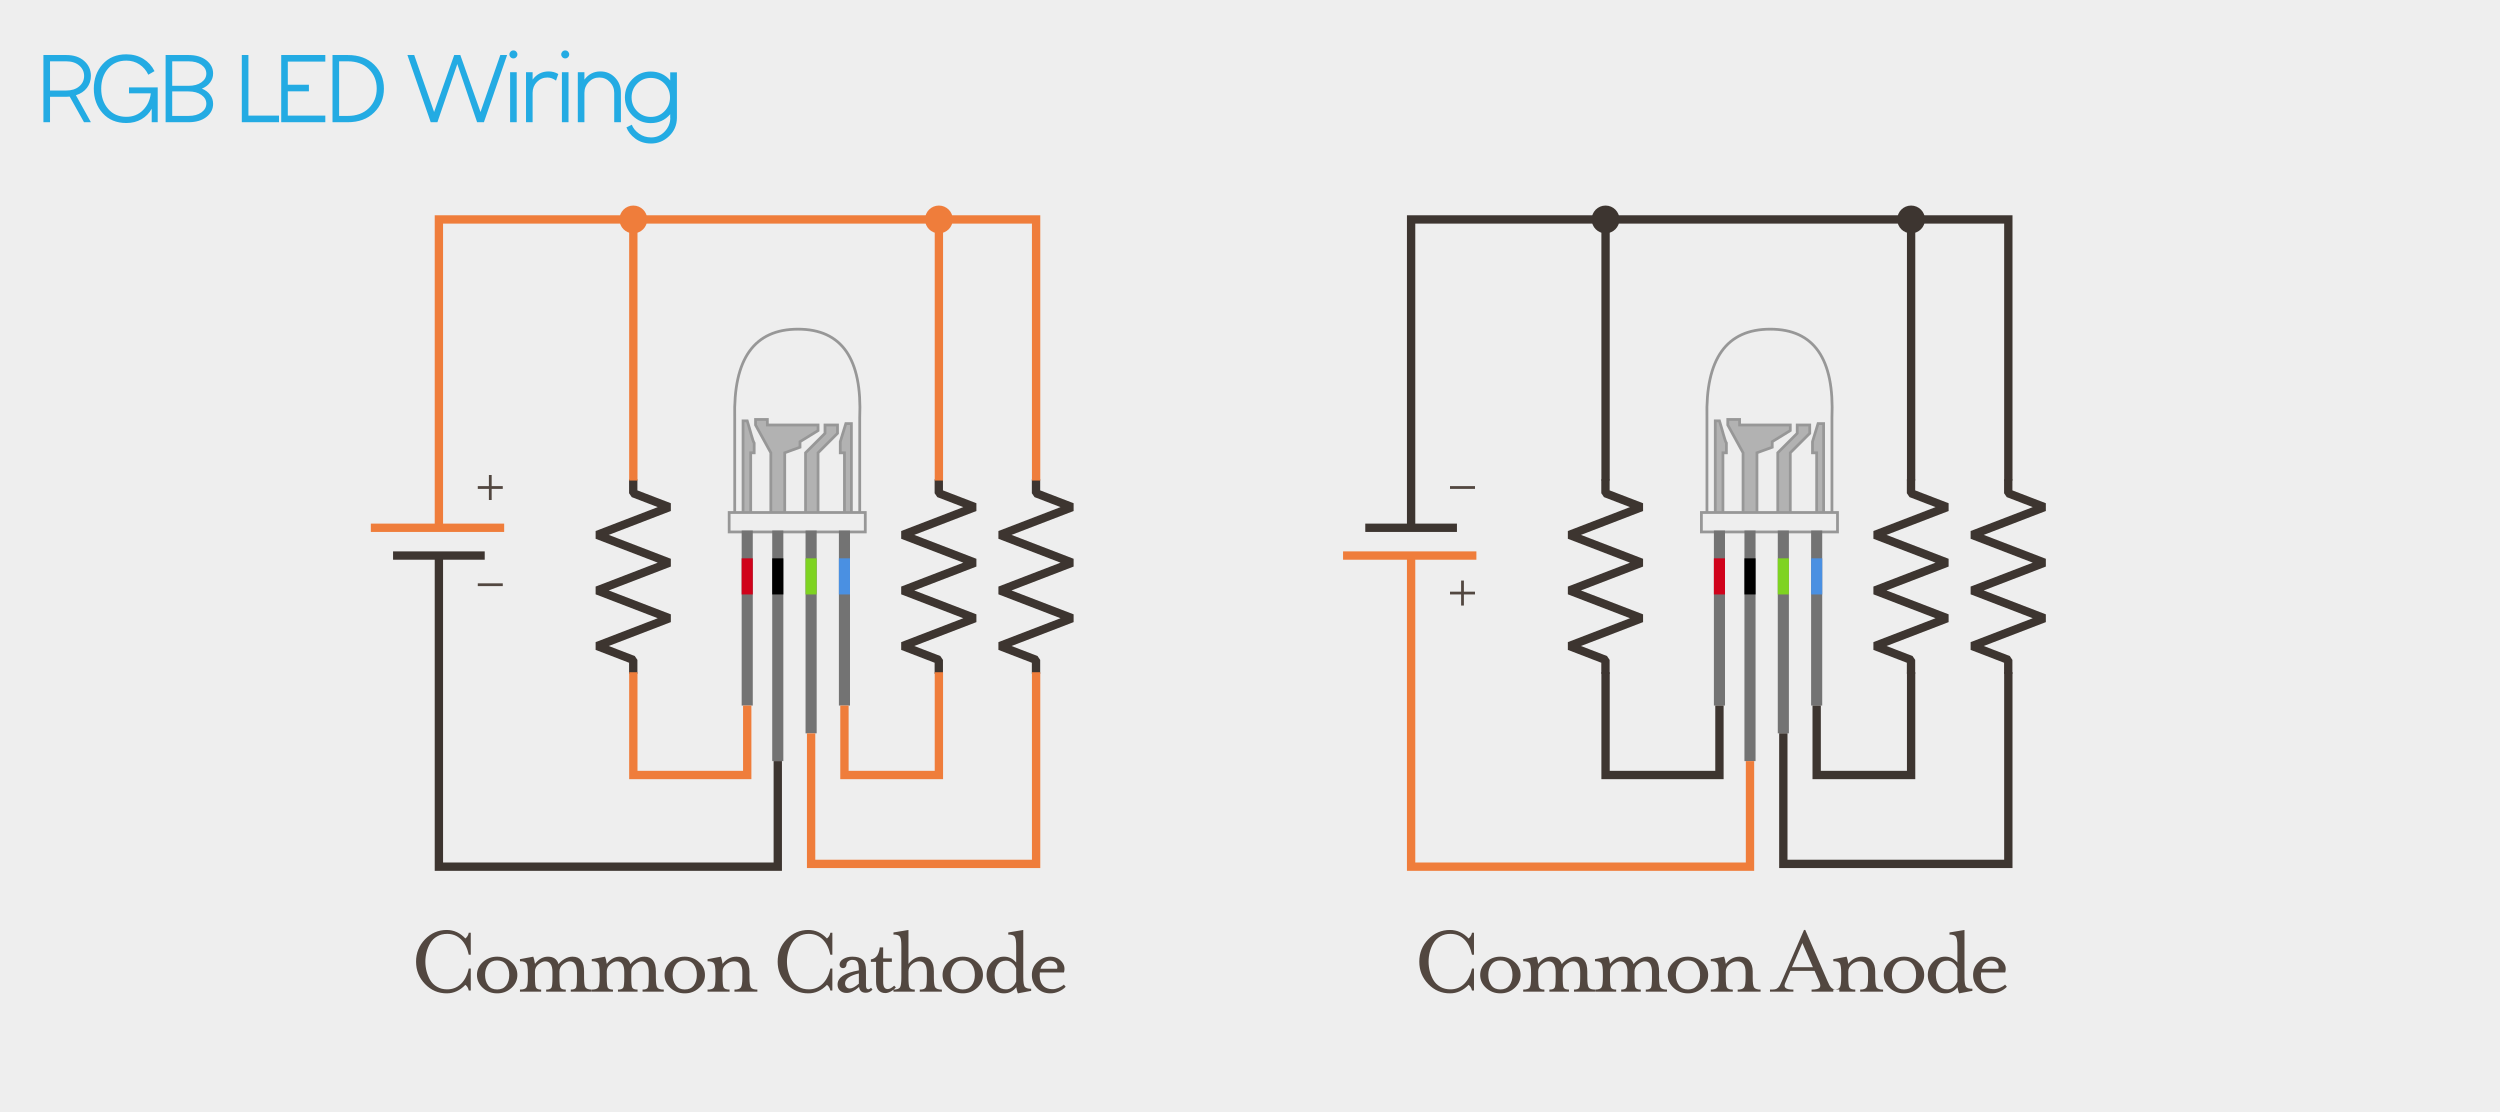
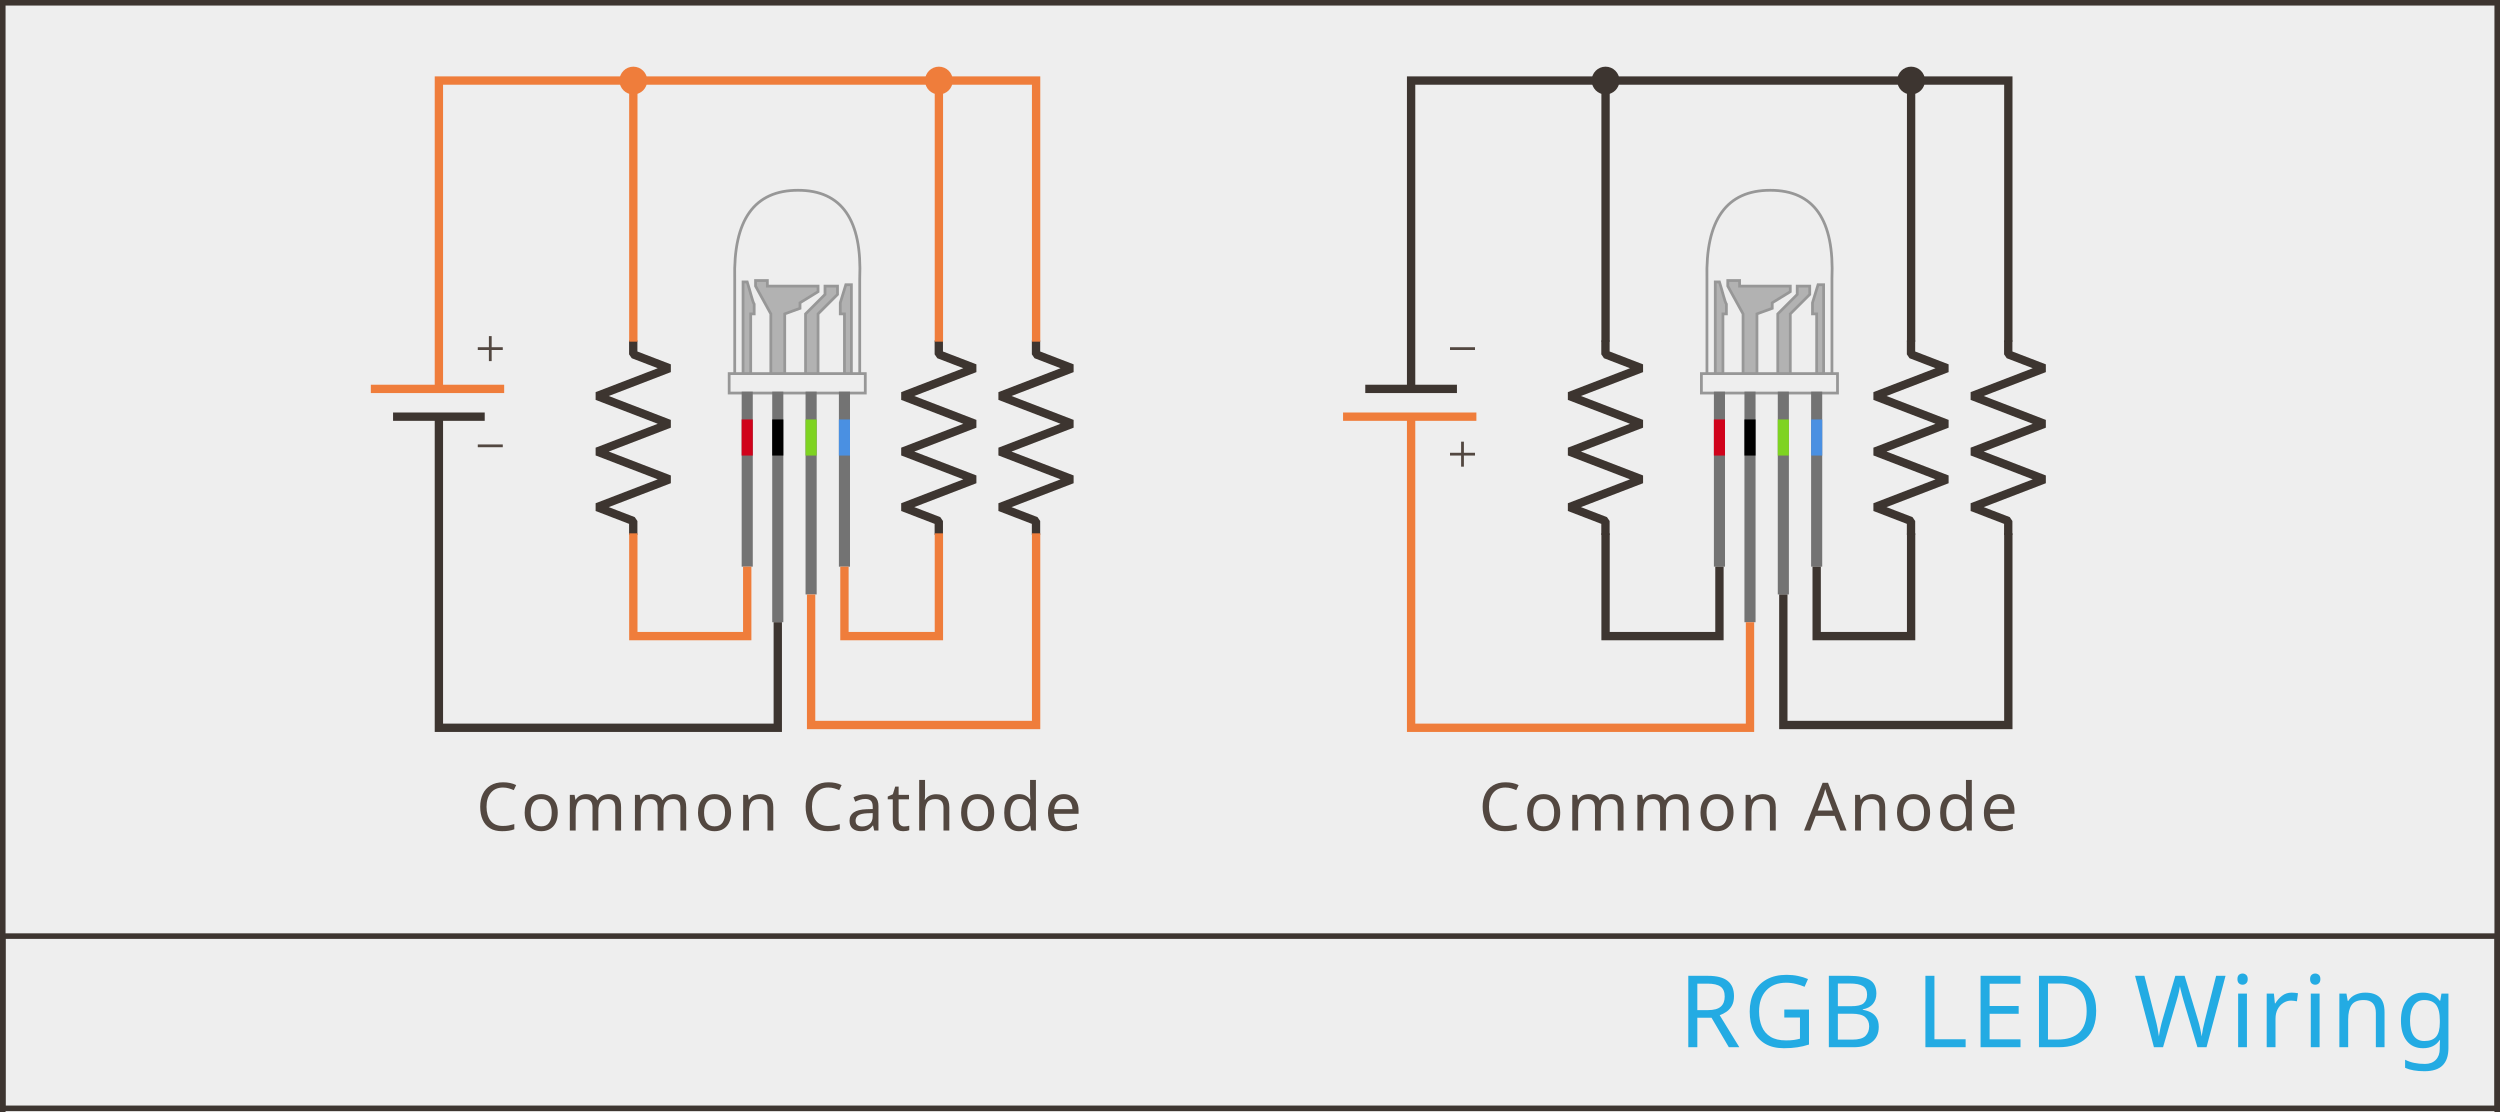
<svg xmlns="http://www.w3.org/2000/svg" width="900px" height="400px" viewBox="0 0 900 400" version="1.1">
  <g id="RGB_LED_Wiring" stroke="none" stroke-width="1" fill="none" fill-rule="evenodd">
-     <rect id="Rectangle" fill="#EEEEEE" x="0" y="0" width="900" height="430" />
-     <g id="Common_Anode" transform="translate(485, 74)">
+     <rect id="Rectangle" stroke="#3D3530" stroke-width="2" fill="#EEEEEE" x="1" y="1" width="898" height="428" />
+     <g id="Common_Anode" transform="translate(485, 24)">
      <g id="RGB-LED" transform="translate(127, 44)">
        <path d="M2.5,67 L2.5,32.424 C1.961,11.141 9.556,0.5 25.287,0.5 C41.018,0.5 48.422,11.141 47.5,32.424 L47.5,67 L2.5,67 Z" id="Path" stroke="#979797" fill="#EEEEEE" />
        <g id="Internals" transform="translate(5, 33)" fill="#B2B2B2" stroke="#979797">
          <path d="M0.5,34 L0.5,0.5 C1.167,0.5 1.667,0.5 2,0.5 C3.109,3.984 3.911,7.617 4.5,8.5 C4.5,9.5 4.5,10.667 4.5,12 L3.25,12 L3.25,34 L0.5,34 Z" id="Path-2" />
          <polygon id="Path-3" points="10.5 34 10.5 12 5 2 5 -1.0658141e-14 9.25 -1.0658141e-14 9.25 2 27.5 2 27.5 4 21 8 21 10 15.5 12 15.5 34" />
          <polygon id="Path-4" points="23 34 23 12 30 5 30 2 34.5 2 34.5 5 27.5 12 27.5 34" />
          <polygon id="Path-5" points="39.5 34 39.5 1.5 37.5 1.5 35.5 8 35.5 12 37 12 37 34" />
        </g>
        <rect id="Rectangle" stroke="#979797" fill="#EEEEEE" x="0.5" y="66.5" width="49" height="7" />
        <g id="R-Leg" transform="translate(5, 73)">
          <rect id="Rectangle" fill="#737373" x="0" y="0" width="4" height="63" />
          <rect id="Rectangle-Copy-4" fill="#D0021B" x="0" y="10" width="4" height="13" />
        </g>
        <g id="CMN-Leg" transform="translate(16, 73)">
          <rect id="Rectangle-Copy" fill="#737373" x="0" y="0" width="4" height="83" />
          <rect id="Rectangle-Copy-5" fill="#000000" x="0" y="10" width="4" height="13" />
        </g>
        <g id="G-Leg" transform="translate(28, 73)">
          <rect id="Rectangle-Copy-2" fill="#737373" x="0" y="0" width="4" height="73" />
          <rect id="Rectangle-Copy-6" fill="#7ED321" x="0" y="10" width="4" height="13" />
        </g>
        <g id="B-Leg" transform="translate(40, 73)">
          <rect id="Rectangle-Copy-3" fill="#737373" x="0" y="0" width="4" height="63" />
          <rect id="Rectangle-Copy-7" fill="#4A90E2" x="0" y="10" width="4" height="13" />
        </g>
      </g>
-       <path d="M45.634,282.604 L44.914,282.604 C44.722,281.668 44.314,280.984 43.69,280.552 C41.722,282.592 39.49,283.612 36.994,283.612 C33.946,283.612 31.342,282.496 29.182,280.264 C27.022,278.032 25.942,275.344 25.942,272.2 C25.942,269.056 27.022,266.368 29.182,264.136 C31.342,261.904 33.946,260.788 36.994,260.788 C39.538,260.788 41.77,261.808 43.69,263.848 C44.338,263.344 44.746,262.66 44.914,261.796 L45.634,261.796 L45.634,269.716 L44.914,269.716 C44.41,267.34 43.48,265.492 42.124,264.172 C40.768,262.852 39.106,262.192 37.138,262.192 C35.77,262.192 34.558,262.498 33.502,263.11 C32.446,263.722 31.624,264.532 31.036,265.54 C30.448,266.548 30.01,267.616 29.722,268.744 C29.434,269.872 29.29,271.024 29.29,272.2 C29.29,273.376 29.434,274.528 29.722,275.656 C30.01,276.784 30.448,277.846 31.036,278.842 C31.624,279.838 32.446,280.642 33.502,281.254 C34.558,281.866 35.77,282.172 37.138,282.172 C39.106,282.172 40.768,281.506 42.124,280.174 C43.48,278.842 44.41,277.012 44.914,274.684 L45.634,274.684 L45.634,282.604 Z M60.25,272.344 C61.69,273.616 62.41,275.164 62.41,276.988 C62.41,278.812 61.696,280.372 60.268,281.668 C58.84,282.964 57.13,283.612 55.138,283.612 C53.146,283.612 51.436,282.964 50.008,281.668 C48.58,280.372 47.866,278.812 47.866,276.988 C47.866,275.164 48.58,273.61 50.008,272.326 C51.436,271.042 53.146,270.4 55.138,270.4 C57.13,270.4 58.834,271.048 60.25,272.344 Z M58.378,280.768 C59.122,279.784 59.494,278.524 59.494,276.988 C59.494,275.452 59.122,274.198 58.378,273.226 C57.634,272.254 56.554,271.768 55.138,271.768 C53.722,271.768 52.642,272.26 51.898,273.244 C51.154,274.228 50.782,275.476 50.782,276.988 C50.782,278.5 51.154,279.748 51.898,280.732 C52.642,281.716 53.722,282.208 55.138,282.208 C56.554,282.208 57.634,281.728 58.378,280.768 Z M77.566,275.692 L77.566,278.032 C77.566,279.928 77.692,281.104 77.944,281.56 C78.196,282.016 78.826,282.244 79.834,282.244 L79.834,283 L72.778,283 L72.778,282.244 C73.786,282.244 74.416,282.016 74.668,281.56 C74.92,281.104 75.046,279.928 75.046,278.032 L75.046,275.944 C75.046,273.376 74.182,272.092 72.454,272.092 C71.71,272.092 70.906,272.44 70.042,273.136 C69.178,273.832 68.746,274.684 68.746,275.692 L68.746,278.032 C68.746,279.904 68.872,281.074 69.124,281.542 C69.376,282.01 69.994,282.244 70.978,282.244 L70.978,283 L63.346,283 L63.346,282.244 C64.546,282.244 65.32,281.992 65.668,281.488 C66.016,280.984 66.19,279.832 66.19,278.032 L66.19,276.232 C66.19,274.456 66.016,273.316 65.668,272.812 C65.32,272.308 64.546,272.056 63.346,272.056 L63.346,271.3 L68.134,270.4 C68.35,270.856 68.554,271.72 68.746,272.992 C70.114,271.264 71.674,270.4 73.426,270.4 C75.418,270.4 76.69,271.3 77.242,273.1 C77.722,272.428 78.436,271.81 79.384,271.246 C80.332,270.682 81.298,270.4 82.282,270.4 C85.042,270.4 86.422,272.188 86.422,275.764 L86.422,278.032 C86.422,279.832 86.596,280.984 86.944,281.488 C87.292,281.992 88.066,282.244 89.266,282.244 L89.266,283 L81.634,283 L81.634,282.244 C82.642,282.244 83.266,282.016 83.506,281.56 C83.746,281.104 83.866,279.928 83.866,278.032 L83.866,275.944 C83.866,273.376 83.014,272.092 81.31,272.092 C80.566,272.092 79.756,272.44 78.88,273.136 C78.004,273.832 77.566,274.684 77.566,275.692 Z M103.414,275.692 L103.414,278.032 C103.414,279.928 103.54,281.104 103.792,281.56 C104.044,282.016 104.674,282.244 105.682,282.244 L105.682,283 L98.626,283 L98.626,282.244 C99.634,282.244 100.264,282.016 100.516,281.56 C100.768,281.104 100.894,279.928 100.894,278.032 L100.894,275.944 C100.894,273.376 100.03,272.092 98.302,272.092 C97.558,272.092 96.754,272.44 95.89,273.136 C95.026,273.832 94.594,274.684 94.594,275.692 L94.594,278.032 C94.594,279.904 94.72,281.074 94.972,281.542 C95.224,282.01 95.842,282.244 96.826,282.244 L96.826,283 L89.194,283 L89.194,282.244 C90.394,282.244 91.168,281.992 91.516,281.488 C91.864,280.984 92.038,279.832 92.038,278.032 L92.038,276.232 C92.038,274.456 91.864,273.316 91.516,272.812 C91.168,272.308 90.394,272.056 89.194,272.056 L89.194,271.3 L93.982,270.4 C94.198,270.856 94.402,271.72 94.594,272.992 C95.962,271.264 97.522,270.4 99.274,270.4 C101.266,270.4 102.538,271.3 103.09,273.1 C103.57,272.428 104.284,271.81 105.232,271.246 C106.18,270.682 107.146,270.4 108.13,270.4 C110.89,270.4 112.27,272.188 112.27,275.764 L112.27,278.032 C112.27,279.832 112.444,280.984 112.792,281.488 C113.14,281.992 113.914,282.244 115.114,282.244 L115.114,283 L107.482,283 L107.482,282.244 C108.49,282.244 109.114,282.016 109.354,281.56 C109.594,281.104 109.714,279.928 109.714,278.032 L109.714,275.944 C109.714,273.376 108.862,272.092 107.158,272.092 C106.414,272.092 105.604,272.44 104.728,273.136 C103.852,273.832 103.414,274.684 103.414,275.692 Z M127.786,272.344 C129.226,273.616 129.946,275.164 129.946,276.988 C129.946,278.812 129.232,280.372 127.804,281.668 C126.376,282.964 124.666,283.612 122.674,283.612 C120.682,283.612 118.972,282.964 117.544,281.668 C116.116,280.372 115.402,278.812 115.402,276.988 C115.402,275.164 116.116,273.61 117.544,272.326 C118.972,271.042 120.682,270.4 122.674,270.4 C124.666,270.4 126.37,271.048 127.786,272.344 Z M125.914,280.768 C126.658,279.784 127.03,278.524 127.03,276.988 C127.03,275.452 126.658,274.198 125.914,273.226 C125.17,272.254 124.09,271.768 122.674,271.768 C121.258,271.768 120.178,272.26 119.434,273.244 C118.69,274.228 118.318,275.476 118.318,276.988 C118.318,278.5 118.69,279.748 119.434,280.732 C120.178,281.716 121.258,282.208 122.674,282.208 C124.09,282.208 125.17,281.728 125.914,280.768 Z M136.282,272.992 C137.65,271.264 139.318,270.4 141.286,270.4 C142.846,270.4 144.016,270.892 144.796,271.876 C145.576,272.86 145.966,274.156 145.966,275.764 L145.966,278.032 C145.966,279.832 146.14,280.984 146.488,281.488 C146.836,281.992 147.61,282.244 148.81,282.244 L148.81,283 L140.566,283 L140.566,282.244 C141.742,282.244 142.51,281.986 142.87,281.47 C143.23,280.954 143.41,279.808 143.41,278.032 L143.41,275.944 C143.41,273.376 142.414,272.092 140.422,272.092 C139.39,272.092 138.442,272.452 137.578,273.172 C136.714,273.892 136.282,274.732 136.282,275.692 L136.282,278.032 C136.282,279.88 136.426,281.044 136.714,281.524 C137.002,282.004 137.698,282.244 138.802,282.244 L138.802,283 L130.882,283 L130.882,282.244 C132.082,282.244 132.856,281.992 133.204,281.488 C133.552,280.984 133.726,279.832 133.726,278.032 L133.726,276.232 C133.726,274.456 133.552,273.316 133.204,272.812 C132.856,272.308 132.082,272.056 130.882,272.056 L130.882,271.3 L135.67,270.4 C135.886,270.856 136.09,271.72 136.282,272.992 Z M159.538,275.512 L157.81,279.508 C157.354,280.492 157.336,281.194 157.756,281.614 C158.176,282.034 159.13,282.244 160.618,282.244 L160.618,283 L152.194,283 L152.194,282.244 C152.962,282.244 153.556,282.214 153.976,282.154 C154.396,282.094 154.768,281.902 155.092,281.578 C155.416,281.254 155.644,280.96 155.776,280.696 C155.908,280.432 156.154,279.904 156.514,279.112 L164.434,260.788 L164.902,260.788 L172.858,279.112 C173.218,279.904 173.464,280.432 173.596,280.696 C173.728,280.96 173.956,281.254 174.28,281.578 C174.604,281.902 174.97,282.094 175.378,282.154 C175.786,282.214 176.374,282.244 177.142,282.244 L177.142,283 L167.17,283 L167.17,282.244 C168.658,282.244 169.606,282.034 170.014,281.614 C170.422,281.194 170.41,280.492 169.978,279.508 L168.25,275.512 L159.538,275.512 Z M167.638,274.18 L163.858,265.504 L160.114,274.18 L167.638,274.18 Z M180.382,272.992 C181.75,271.264 183.418,270.4 185.386,270.4 C186.946,270.4 188.116,270.892 188.896,271.876 C189.676,272.86 190.066,274.156 190.066,275.764 L190.066,278.032 C190.066,279.832 190.24,280.984 190.588,281.488 C190.936,281.992 191.71,282.244 192.91,282.244 L192.91,283 L184.666,283 L184.666,282.244 C185.842,282.244 186.61,281.986 186.97,281.47 C187.33,280.954 187.51,279.808 187.51,278.032 L187.51,275.944 C187.51,273.376 186.514,272.092 184.522,272.092 C183.49,272.092 182.542,272.452 181.678,273.172 C180.814,273.892 180.382,274.732 180.382,275.692 L180.382,278.032 C180.382,279.88 180.526,281.044 180.814,281.524 C181.102,282.004 181.798,282.244 182.902,282.244 L182.902,283 L174.982,283 L174.982,282.244 C176.182,282.244 176.956,281.992 177.304,281.488 C177.652,280.984 177.826,279.832 177.826,278.032 L177.826,276.232 C177.826,274.456 177.652,273.316 177.304,272.812 C176.956,272.308 176.182,272.056 174.982,272.056 L174.982,271.3 L179.77,270.4 C179.986,270.856 180.19,271.72 180.382,272.992 Z M205.546,272.344 C206.986,273.616 207.706,275.164 207.706,276.988 C207.706,278.812 206.992,280.372 205.564,281.668 C204.136,282.964 202.426,283.612 200.434,283.612 C198.442,283.612 196.732,282.964 195.304,281.668 C193.876,280.372 193.162,278.812 193.162,276.988 C193.162,275.164 193.876,273.61 195.304,272.326 C196.732,271.042 198.442,270.4 200.434,270.4 C202.426,270.4 204.13,271.048 205.546,272.344 Z M203.674,280.768 C204.418,279.784 204.79,278.524 204.79,276.988 C204.79,275.452 204.418,274.198 203.674,273.226 C202.93,272.254 201.85,271.768 200.434,271.768 C199.018,271.768 197.938,272.26 197.194,273.244 C196.45,274.228 196.078,275.476 196.078,276.988 C196.078,278.5 196.45,279.748 197.194,280.732 C197.938,281.716 199.018,282.208 200.434,282.208 C201.85,282.208 202.93,281.728 203.674,280.768 Z M219.658,279.328 L219.658,274.684 C219.322,273.82 218.83,273.13 218.182,272.614 C217.534,272.098 216.814,271.84 216.022,271.84 C214.678,271.84 213.658,272.32 212.962,273.28 C212.266,274.24 211.918,275.476 211.918,276.988 C211.918,278.524 212.266,279.772 212.962,280.732 C213.658,281.692 214.678,282.172 216.022,282.172 C216.814,282.172 217.534,281.914 218.182,281.398 C218.83,280.882 219.322,280.192 219.658,279.328 Z M219.658,272.524 L219.658,266.656 C219.658,264.856 219.484,263.704 219.136,263.2 C218.788,262.696 218.014,262.444 216.814,262.444 L216.814,261.688 L222.214,260.788 L222.214,277.744 C222.214,279.544 222.388,280.696 222.736,281.2 C223.084,281.704 223.858,281.956 225.058,281.956 L225.058,282.712 L220.27,283.612 C220.102,283.252 219.91,282.52 219.694,281.416 C218.518,282.88 217.042,283.612 215.266,283.612 C213.562,283.612 212.092,282.964 210.856,281.668 C209.62,280.372 209.002,278.812 209.002,276.988 C209.002,275.164 209.62,273.61 210.856,272.326 C212.092,271.042 213.562,270.4 215.266,270.4 C217.042,270.4 218.506,271.108 219.658,272.524 Z M228.406,274.756 L234.382,274.756 C234.622,274.084 234.52,273.43 234.076,272.794 C233.632,272.158 232.87,271.84 231.79,271.84 C231.022,271.84 230.332,272.104 229.72,272.632 C229.108,273.16 228.67,273.868 228.406,274.756 Z M228.19,276.088 C227.974,277.864 228.256,279.31 229.036,280.426 C229.816,281.542 231.094,282.1 232.87,282.1 C233.47,282.1 234.154,281.944 234.922,281.632 C235.69,281.32 236.326,280.924 236.83,280.444 L237.478,281.236 C236.83,281.932 236.002,282.502 234.994,282.946 C233.986,283.39 232.978,283.612 231.97,283.612 C230.026,283.612 228.43,282.97 227.182,281.686 C225.934,280.402 225.31,278.836 225.31,276.988 C225.31,275.14 225.988,273.58 227.344,272.308 C228.7,271.036 230.242,270.4 231.97,270.4 C233.602,270.4 234.934,270.97 235.966,272.11 C236.998,273.25 237.298,274.576 236.866,276.088 L228.19,276.088 Z" id="Common-Anode-Copy" fill="#524740" />
+       <text id="Common-Anode" font-family="MrsEavesOT-Roman, Mrs Eaves OT" font-size="24" font-weight="normal" letter-spacing="1" fill="#524740">
+         <tspan x="47.284" y="275">Common Anode</tspan>
+       </text>
      <g id="Circuit">
        <polyline id="Path-6" stroke="#EF7D3B" stroke-width="3" points="23 127 23 238 145 238 145 200" />
        <polyline id="Resistor-Copy-3" stroke="#3D3530" stroke-width="3" stroke-linejoin="bevel" transform="translate(202.9654, 133.5628) rotate(-270) translate(-202.9654, -133.5628) " points="167.965 133.563 172.965 133.563 177.965 120.563 187.965 146.563 197.965 120.563 207.965 146.563 217.965 120.563 227.965 146.563 232.965 133.563 237.965 133.563" />
        <polyline id="Resistor-Copy-4" stroke="#3D3530" stroke-width="3" stroke-linejoin="bevel" transform="translate(92.96544, 133.5628) rotate(-270) translate(-92.96544, -133.5628) " points="57.965 133.563 62.965 133.563 67.965 120.563 77.965 146.563 87.965 120.563 97.965 146.563 107.965 120.563 117.965 146.563 122.965 133.563 127.965 133.563" />
        <polyline id="Resistor-Copy-5" stroke="#3D3530" stroke-width="3" stroke-linejoin="bevel" transform="translate(237.9654, 133.5628) rotate(-270) translate(-237.9654, -133.5628) " points="202.965 133.563 207.965 133.563 212.965 120.563 222.965 146.563 232.965 120.563 242.965 146.563 252.965 120.563 262.965 146.563 267.965 133.563 272.965 133.563" />
        <polyline id="Path-7" stroke="#3D3530" stroke-width="3" points="23 115.231 23 5 238 5 238 99" />
        <path d="M93,99 L93,6" id="Path-8" stroke="#3D3530" stroke-width="3" />
        <path d="M203,99 L203,6" id="Path-9" stroke="#3D3530" stroke-width="3" />
        <polyline id="Path-10" stroke="#3D3530" stroke-width="3" points="203 168 203 205 169 205 169 180" />
        <polyline id="Path-11" stroke="#3D3530" stroke-width="3" points="238 168 238 237 157 237 157 190" />
        <polyline id="Path-12" stroke="#3D3530" stroke-width="3" points="93 168 93 205 134 205 134 180" />
        <circle id="Oval-2-Copy-4" fill="#3D3530" cx="93" cy="5" r="5" />
        <circle id="Oval-2-Copy-5" fill="#3D3530" cx="203" cy="5" r="5" />
        <g id="Voltage-Source" transform="translate(0, 101)">
          <path d="M8,15 L38,15" id="Line-Copy-3" stroke="#3D3530" stroke-width="3" stroke-linecap="square" />
          <path d="M0,25 L45,25" id="Line-Copy" stroke="#EF7D3B" stroke-width="3" stroke-linecap="square" />
          <rect id="Combined-Shape" fill="#524740" x="37" y="0" width="9" height="1" />
          <path d="M41,38 L41,34 L42,34 L42,38 L46,38 L46,39 L42,39 L42,43 L41,43 L41,39 L37,39 L37,38 L41,38 Z" id="Combined-Shape" fill="#524740" />
        </g>
      </g>
    </g>
-     <g id="Common_Cathode" transform="translate(135, 74)">
+     <g id="Common_Cathode" transform="translate(135, 24)">
      <g id="RGB-LED" transform="translate(127, 44)">
        <path d="M2.5,67 L2.5,32.424 C1.961,11.141 9.556,0.5 25.287,0.5 C41.018,0.5 48.422,11.141 47.5,32.424 L47.5,67 L2.5,67 Z" id="Path" stroke="#979797" fill="#EEEEEE" />
        <g id="Internals" transform="translate(5, 33)" fill="#B2B2B2" stroke="#979797">
          <path d="M0.5,34 L0.5,0.5 C1.167,0.5 1.667,0.5 2,0.5 C3.109,3.984 3.911,7.617 4.5,8.5 C4.5,9.5 4.5,10.667 4.5,12 L3.25,12 L3.25,34 L0.5,34 Z" id="Path-2" />
          <polygon id="Path-3" points="10.5 34 10.5 12 5 2 5 -1.0658141e-14 9.25 -1.0658141e-14 9.25 2 27.5 2 27.5 4 21 8 21 10 15.5 12 15.5 34" />
          <polygon id="Path-4" points="23 34 23 12 30 5 30 2 34.5 2 34.5 5 27.5 12 27.5 34" />
          <polygon id="Path-5" points="39.5 34 39.5 1.5 37.5 1.5 35.5 8 35.5 12 37 12 37 34" />
        </g>
        <rect id="Rectangle" stroke="#979797" fill="#EEEEEE" x="0.5" y="66.5" width="49" height="7" />
        <g id="R-Leg" transform="translate(5, 73)">
          <rect id="Rectangle" fill="#737373" x="0" y="0" width="4" height="63" />
          <rect id="Rectangle-Copy-4" fill="#D0021B" x="0" y="10" width="4" height="13" />
        </g>
        <g id="CMN-Leg" transform="translate(16, 73)">
          <rect id="Rectangle-Copy" fill="#737373" x="0" y="0" width="4" height="83" />
          <rect id="Rectangle-Copy-5" fill="#000000" x="0" y="10" width="4" height="13" />
        </g>
        <g id="G-Leg" transform="translate(28, 73)">
          <rect id="Rectangle-Copy-2" fill="#737373" x="0" y="0" width="4" height="73" />
          <rect id="Rectangle-Copy-6" fill="#7ED321" x="0" y="10" width="4" height="13" />
        </g>
        <g id="B-Leg" transform="translate(40, 73)">
          <rect id="Rectangle-Copy-3" fill="#737373" x="0" y="0" width="4" height="63" />
          <rect id="Rectangle-Copy-7" fill="#4A90E2" x="0" y="10" width="4" height="13" />
        </g>
      </g>
-       <path d="M34.474,282.604 L33.754,282.604 C33.562,281.668 33.154,280.984 32.53,280.552 C30.562,282.592 28.33,283.612 25.834,283.612 C22.786,283.612 20.182,282.496 18.022,280.264 C15.862,278.032 14.782,275.344 14.782,272.2 C14.782,269.056 15.862,266.368 18.022,264.136 C20.182,261.904 22.786,260.788 25.834,260.788 C28.378,260.788 30.61,261.808 32.53,263.848 C33.178,263.344 33.586,262.66 33.754,261.796 L34.474,261.796 L34.474,269.716 L33.754,269.716 C33.25,267.34 32.32,265.492 30.964,264.172 C29.608,262.852 27.946,262.192 25.978,262.192 C24.61,262.192 23.398,262.498 22.342,263.11 C21.286,263.722 20.464,264.532 19.876,265.54 C19.288,266.548 18.85,267.616 18.562,268.744 C18.274,269.872 18.13,271.024 18.13,272.2 C18.13,273.376 18.274,274.528 18.562,275.656 C18.85,276.784 19.288,277.846 19.876,278.842 C20.464,279.838 21.286,280.642 22.342,281.254 C23.398,281.866 24.61,282.172 25.978,282.172 C27.946,282.172 29.608,281.506 30.964,280.174 C32.32,278.842 33.25,277.012 33.754,274.684 L34.474,274.684 L34.474,282.604 Z M49.09,272.344 C50.53,273.616 51.25,275.164 51.25,276.988 C51.25,278.812 50.536,280.372 49.108,281.668 C47.68,282.964 45.97,283.612 43.978,283.612 C41.986,283.612 40.276,282.964 38.848,281.668 C37.42,280.372 36.706,278.812 36.706,276.988 C36.706,275.164 37.42,273.61 38.848,272.326 C40.276,271.042 41.986,270.4 43.978,270.4 C45.97,270.4 47.674,271.048 49.09,272.344 Z M47.218,280.768 C47.962,279.784 48.334,278.524 48.334,276.988 C48.334,275.452 47.962,274.198 47.218,273.226 C46.474,272.254 45.394,271.768 43.978,271.768 C42.562,271.768 41.482,272.26 40.738,273.244 C39.994,274.228 39.622,275.476 39.622,276.988 C39.622,278.5 39.994,279.748 40.738,280.732 C41.482,281.716 42.562,282.208 43.978,282.208 C45.394,282.208 46.474,281.728 47.218,280.768 Z M66.406,275.692 L66.406,278.032 C66.406,279.928 66.532,281.104 66.784,281.56 C67.036,282.016 67.666,282.244 68.674,282.244 L68.674,283 L61.618,283 L61.618,282.244 C62.626,282.244 63.256,282.016 63.508,281.56 C63.76,281.104 63.886,279.928 63.886,278.032 L63.886,275.944 C63.886,273.376 63.022,272.092 61.294,272.092 C60.55,272.092 59.746,272.44 58.882,273.136 C58.018,273.832 57.586,274.684 57.586,275.692 L57.586,278.032 C57.586,279.904 57.712,281.074 57.964,281.542 C58.216,282.01 58.834,282.244 59.818,282.244 L59.818,283 L52.186,283 L52.186,282.244 C53.386,282.244 54.16,281.992 54.508,281.488 C54.856,280.984 55.03,279.832 55.03,278.032 L55.03,276.232 C55.03,274.456 54.856,273.316 54.508,272.812 C54.16,272.308 53.386,272.056 52.186,272.056 L52.186,271.3 L56.974,270.4 C57.19,270.856 57.394,271.72 57.586,272.992 C58.954,271.264 60.514,270.4 62.266,270.4 C64.258,270.4 65.53,271.3 66.082,273.1 C66.562,272.428 67.276,271.81 68.224,271.246 C69.172,270.682 70.138,270.4 71.122,270.4 C73.882,270.4 75.262,272.188 75.262,275.764 L75.262,278.032 C75.262,279.832 75.436,280.984 75.784,281.488 C76.132,281.992 76.906,282.244 78.106,282.244 L78.106,283 L70.474,283 L70.474,282.244 C71.482,282.244 72.106,282.016 72.346,281.56 C72.586,281.104 72.706,279.928 72.706,278.032 L72.706,275.944 C72.706,273.376 71.854,272.092 70.15,272.092 C69.406,272.092 68.596,272.44 67.72,273.136 C66.844,273.832 66.406,274.684 66.406,275.692 Z M92.254,275.692 L92.254,278.032 C92.254,279.928 92.38,281.104 92.632,281.56 C92.884,282.016 93.514,282.244 94.522,282.244 L94.522,283 L87.466,283 L87.466,282.244 C88.474,282.244 89.104,282.016 89.356,281.56 C89.608,281.104 89.734,279.928 89.734,278.032 L89.734,275.944 C89.734,273.376 88.87,272.092 87.142,272.092 C86.398,272.092 85.594,272.44 84.73,273.136 C83.866,273.832 83.434,274.684 83.434,275.692 L83.434,278.032 C83.434,279.904 83.56,281.074 83.812,281.542 C84.064,282.01 84.682,282.244 85.666,282.244 L85.666,283 L78.034,283 L78.034,282.244 C79.234,282.244 80.008,281.992 80.356,281.488 C80.704,280.984 80.878,279.832 80.878,278.032 L80.878,276.232 C80.878,274.456 80.704,273.316 80.356,272.812 C80.008,272.308 79.234,272.056 78.034,272.056 L78.034,271.3 L82.822,270.4 C83.038,270.856 83.242,271.72 83.434,272.992 C84.802,271.264 86.362,270.4 88.114,270.4 C90.106,270.4 91.378,271.3 91.93,273.1 C92.41,272.428 93.124,271.81 94.072,271.246 C95.02,270.682 95.986,270.4 96.97,270.4 C99.73,270.4 101.11,272.188 101.11,275.764 L101.11,278.032 C101.11,279.832 101.284,280.984 101.632,281.488 C101.98,281.992 102.754,282.244 103.954,282.244 L103.954,283 L96.322,283 L96.322,282.244 C97.33,282.244 97.954,282.016 98.194,281.56 C98.434,281.104 98.554,279.928 98.554,278.032 L98.554,275.944 C98.554,273.376 97.702,272.092 95.998,272.092 C95.254,272.092 94.444,272.44 93.568,273.136 C92.692,273.832 92.254,274.684 92.254,275.692 Z M116.626,272.344 C118.066,273.616 118.786,275.164 118.786,276.988 C118.786,278.812 118.072,280.372 116.644,281.668 C115.216,282.964 113.506,283.612 111.514,283.612 C109.522,283.612 107.812,282.964 106.384,281.668 C104.956,280.372 104.242,278.812 104.242,276.988 C104.242,275.164 104.956,273.61 106.384,272.326 C107.812,271.042 109.522,270.4 111.514,270.4 C113.506,270.4 115.21,271.048 116.626,272.344 Z M114.754,280.768 C115.498,279.784 115.87,278.524 115.87,276.988 C115.87,275.452 115.498,274.198 114.754,273.226 C114.01,272.254 112.93,271.768 111.514,271.768 C110.098,271.768 109.018,272.26 108.274,273.244 C107.53,274.228 107.158,275.476 107.158,276.988 C107.158,278.5 107.53,279.748 108.274,280.732 C109.018,281.716 110.098,282.208 111.514,282.208 C112.93,282.208 114.01,281.728 114.754,280.768 Z M125.122,272.992 C126.49,271.264 128.158,270.4 130.126,270.4 C131.686,270.4 132.856,270.892 133.636,271.876 C134.416,272.86 134.806,274.156 134.806,275.764 L134.806,278.032 C134.806,279.832 134.98,280.984 135.328,281.488 C135.676,281.992 136.45,282.244 137.65,282.244 L137.65,283 L129.406,283 L129.406,282.244 C130.582,282.244 131.35,281.986 131.71,281.47 C132.07,280.954 132.25,279.808 132.25,278.032 L132.25,275.944 C132.25,273.376 131.254,272.092 129.262,272.092 C128.23,272.092 127.282,272.452 126.418,273.172 C125.554,273.892 125.122,274.732 125.122,275.692 L125.122,278.032 C125.122,279.88 125.266,281.044 125.554,281.524 C125.842,282.004 126.538,282.244 127.642,282.244 L127.642,283 L119.722,283 L119.722,282.244 C120.922,282.244 121.696,281.992 122.044,281.488 C122.392,280.984 122.566,279.832 122.566,278.032 L122.566,276.232 C122.566,274.456 122.392,273.316 122.044,272.812 C121.696,272.308 120.922,272.056 119.722,272.056 L119.722,271.3 L124.51,270.4 C124.726,270.856 124.93,271.72 125.122,272.992 Z M164.65,282.604 L163.93,282.604 C163.738,281.668 163.33,280.984 162.706,280.552 C160.738,282.592 158.506,283.612 156.01,283.612 C152.962,283.612 150.358,282.496 148.198,280.264 C146.038,278.032 144.958,275.344 144.958,272.2 C144.958,269.056 146.038,266.368 148.198,264.136 C150.358,261.904 152.962,260.788 156.01,260.788 C158.554,260.788 160.786,261.808 162.706,263.848 C163.354,263.344 163.762,262.66 163.93,261.796 L164.65,261.796 L164.65,269.716 L163.93,269.716 C163.426,267.34 162.496,265.492 161.14,264.172 C159.784,262.852 158.122,262.192 156.154,262.192 C154.786,262.192 153.574,262.498 152.518,263.11 C151.462,263.722 150.64,264.532 150.052,265.54 C149.464,266.548 149.026,267.616 148.738,268.744 C148.45,269.872 148.306,271.024 148.306,272.2 C148.306,273.376 148.45,274.528 148.738,275.656 C149.026,276.784 149.464,277.846 150.052,278.842 C150.64,279.838 151.462,280.642 152.518,281.254 C153.574,281.866 154.786,282.172 156.154,282.172 C158.122,282.172 159.784,281.506 161.14,280.174 C162.496,278.842 163.426,277.012 163.93,274.684 L164.65,274.684 L164.65,282.604 Z M179.086,282.28 C178.39,283.024 177.598,283.396 176.71,283.396 C175.27,283.396 174.454,282.7 174.262,281.308 C172.654,282.748 171.154,283.468 169.762,283.468 C168.85,283.468 168.082,283.198 167.458,282.658 C166.834,282.118 166.522,281.38 166.522,280.444 C166.522,277.924 169.078,276.22 174.19,275.332 C174.19,273.916 174.034,272.932 173.722,272.38 C173.41,271.828 172.762,271.552 171.778,271.552 C171.298,271.552 170.836,271.708 170.392,272.02 C169.948,272.332 169.726,272.752 169.726,273.28 C169.726,273.64 169.606,273.94 169.366,274.18 C169.126,274.42 168.838,274.54 168.502,274.54 C168.142,274.54 167.842,274.42 167.602,274.18 C167.362,273.94 167.242,273.64 167.242,273.28 C167.242,272.44 167.704,271.75 168.628,271.21 C169.552,270.67 170.614,270.4 171.814,270.4 C173.566,270.4 174.826,270.784 175.594,271.552 C176.362,272.32 176.746,273.568 176.746,275.296 L176.746,280.732 C176.746,281.668 177.022,282.136 177.574,282.136 C177.886,282.136 178.222,281.956 178.582,281.596 L179.086,282.28 Z M174.19,280.12 L174.19,276.448 C170.878,277.216 169.222,278.404 169.222,280.012 C169.222,280.564 169.384,281.008 169.708,281.344 C170.032,281.68 170.434,281.848 170.914,281.848 C171.802,281.848 172.894,281.272 174.19,280.12 Z M180.382,272.272 L178.51,272.272 L178.51,271.408 C179.542,271.192 180.298,270.724 180.778,270.004 C181.258,269.284 181.57,268.3 181.714,267.052 L182.938,267.052 L182.938,271.012 L186.07,271.012 L186.07,272.272 L182.938,272.272 L182.938,279.472 C182.938,281.2 183.478,282.064 184.558,282.064 C185.254,282.064 186.034,281.656 186.898,280.84 L187.51,281.452 C187.006,282.052 186.4,282.544 185.692,282.928 C184.984,283.312 184.33,283.504 183.73,283.504 C182.698,283.504 181.882,283.168 181.282,282.496 C180.682,281.824 180.382,280.816 180.382,279.472 L180.382,272.272 Z M204.07,283 L196.114,283 L196.114,282.244 C197.242,282.244 197.95,282.004 198.238,281.524 C198.526,281.044 198.67,279.88 198.67,278.032 L198.67,275.944 C198.67,273.376 197.758,272.092 195.934,272.092 C194.974,272.092 194.086,272.446 193.27,273.154 C192.454,273.862 192.046,274.708 192.046,275.692 L192.046,278.032 C192.046,279.904 192.178,281.074 192.442,281.542 C192.706,282.01 193.33,282.244 194.314,282.244 L194.314,283 L186.646,283 L186.646,282.244 C187.846,282.244 188.62,281.992 188.968,281.488 C189.316,280.984 189.49,279.832 189.49,278.032 L189.49,266.656 C189.49,264.856 189.316,263.704 188.968,263.2 C188.62,262.696 187.846,262.444 186.646,262.444 L186.646,261.688 L192.046,260.788 L192.046,272.992 C193.462,271.264 195.034,270.4 196.762,270.4 C199.714,270.4 201.19,272.188 201.19,275.764 L201.19,278.032 C201.19,279.832 201.364,280.984 201.712,281.488 C202.06,281.992 202.846,282.244 204.07,282.244 L204.07,283 Z M216.706,272.344 C218.146,273.616 218.866,275.164 218.866,276.988 C218.866,278.812 218.152,280.372 216.724,281.668 C215.296,282.964 213.586,283.612 211.594,283.612 C209.602,283.612 207.892,282.964 206.464,281.668 C205.036,280.372 204.322,278.812 204.322,276.988 C204.322,275.164 205.036,273.61 206.464,272.326 C207.892,271.042 209.602,270.4 211.594,270.4 C213.586,270.4 215.29,271.048 216.706,272.344 Z M214.834,280.768 C215.578,279.784 215.95,278.524 215.95,276.988 C215.95,275.452 215.578,274.198 214.834,273.226 C214.09,272.254 213.01,271.768 211.594,271.768 C210.178,271.768 209.098,272.26 208.354,273.244 C207.61,274.228 207.238,275.476 207.238,276.988 C207.238,278.5 207.61,279.748 208.354,280.732 C209.098,281.716 210.178,282.208 211.594,282.208 C213.01,282.208 214.09,281.728 214.834,280.768 Z M230.818,279.328 L230.818,274.684 C230.482,273.82 229.99,273.13 229.342,272.614 C228.694,272.098 227.974,271.84 227.182,271.84 C225.838,271.84 224.818,272.32 224.122,273.28 C223.426,274.24 223.078,275.476 223.078,276.988 C223.078,278.524 223.426,279.772 224.122,280.732 C224.818,281.692 225.838,282.172 227.182,282.172 C227.974,282.172 228.694,281.914 229.342,281.398 C229.99,280.882 230.482,280.192 230.818,279.328 Z M230.818,272.524 L230.818,266.656 C230.818,264.856 230.644,263.704 230.296,263.2 C229.948,262.696 229.174,262.444 227.974,262.444 L227.974,261.688 L233.374,260.788 L233.374,277.744 C233.374,279.544 233.548,280.696 233.896,281.2 C234.244,281.704 235.018,281.956 236.218,281.956 L236.218,282.712 L231.43,283.612 C231.262,283.252 231.07,282.52 230.854,281.416 C229.678,282.88 228.202,283.612 226.426,283.612 C224.722,283.612 223.252,282.964 222.016,281.668 C220.78,280.372 220.162,278.812 220.162,276.988 C220.162,275.164 220.78,273.61 222.016,272.326 C223.252,271.042 224.722,270.4 226.426,270.4 C228.202,270.4 229.666,271.108 230.818,272.524 Z M239.566,274.756 L245.542,274.756 C245.782,274.084 245.68,273.43 245.236,272.794 C244.792,272.158 244.03,271.84 242.95,271.84 C242.182,271.84 241.492,272.104 240.88,272.632 C240.268,273.16 239.83,273.868 239.566,274.756 Z M239.35,276.088 C239.134,277.864 239.416,279.31 240.196,280.426 C240.976,281.542 242.254,282.1 244.03,282.1 C244.63,282.1 245.314,281.944 246.082,281.632 C246.85,281.32 247.486,280.924 247.99,280.444 L248.638,281.236 C247.99,281.932 247.162,282.502 246.154,282.946 C245.146,283.39 244.138,283.612 243.13,283.612 C241.186,283.612 239.59,282.97 238.342,281.686 C237.094,280.402 236.47,278.836 236.47,276.988 C236.47,275.14 237.148,273.58 238.504,272.308 C239.86,271.036 241.402,270.4 243.13,270.4 C244.762,270.4 246.094,270.97 247.126,272.11 C248.158,273.25 248.458,274.576 248.026,276.088 L239.35,276.088 Z" id="Common-Cathode-Copy" fill="#524740" />
+       <text id="Common-Cathode" font-family="MrsEavesOT-Roman, Mrs Eaves OT" font-size="24" font-weight="normal" letter-spacing="1" fill="#524740">
+         <tspan x="36.404" y="275">Common Cathode</tspan>
+       </text>
      <g id="Circuit">
        <polyline id="Path-6" stroke="#3D3530" stroke-width="3" points="23 127 23 238 145 238 145 200" />
        <polyline id="Resistor" stroke="#3D3530" stroke-width="3" stroke-linejoin="bevel" transform="translate(202.9654, 133.5628) rotate(-270) translate(-202.9654, -133.5628) " points="167.965 133.563 172.965 133.563 177.965 120.563 187.965 146.563 197.965 120.563 207.965 146.563 217.965 120.563 227.965 146.563 232.965 133.563 237.965 133.563" />
        <polyline id="Resistor-Copy-2" stroke="#3D3530" stroke-width="3" stroke-linejoin="bevel" transform="translate(92.96544, 133.5628) rotate(-270) translate(-92.96544, -133.5628) " points="57.965 133.563 62.965 133.563 67.965 120.563 77.965 146.563 87.965 120.563 97.965 146.563 107.965 120.563 117.965 146.563 122.965 133.563 127.965 133.563" />
        <polyline id="Resistor-Copy" stroke="#3D3530" stroke-width="3" stroke-linejoin="bevel" transform="translate(237.9654, 133.5628) rotate(-270) translate(-237.9654, -133.5628) " points="202.965 133.563 207.965 133.563 212.965 120.563 222.965 146.563 232.965 120.563 242.965 146.563 252.965 120.563 262.965 146.563 267.965 133.563 272.965 133.563" />
        <polyline id="Path-7" stroke="#EF7D3B" stroke-width="3" points="23 115.231 23 5 238 5 238 99" />
        <path d="M93,99 L93,6" id="Path-8" stroke="#EF7D3B" stroke-width="3" />
        <path d="M203,99 L203,6" id="Path-9" stroke="#EF7D3B" stroke-width="3" />
        <polyline id="Path-10" stroke="#EF7D3B" stroke-width="3" points="203 168 203 205 169 205 169 180" />
        <polyline id="Path-11" stroke="#EF7D3B" stroke-width="3" points="238 168 238 237 157 237 157 190" />
        <polyline id="Path-12" stroke="#EF7D3B" stroke-width="3" points="93 168 93 205 134 205 134 180" />
        <circle id="Oval-2-Copy-2" fill="#EF7D3B" cx="93" cy="5" r="5" />
        <circle id="Oval-2-Copy-3" fill="#EF7D3B" cx="203" cy="5" r="5" />
        <g id="Voltage-Source" transform="translate(0, 97)">
          <path d="M8,29 L38,29" id="Line-Copy-3" stroke="#3D3530" stroke-width="3" stroke-linecap="square" />
          <path d="M0,19 L45,19" id="Line-Copy" stroke="#EF7D3B" stroke-width="3" stroke-linecap="square" />
          <rect id="Combined-Shape" fill="#524740" x="37" y="39" width="9" height="1" />
          <path d="M41,4 L41,0 L42,0 L42,4 L46,4 L46,5 L42,5 L42,9 L41,9 L41,5 L37,5 L37,4 L41,4 Z" id="Combined-Shape" fill="#524740" />
        </g>
      </g>
    </g>
-     <path d="M15.628,44 L15.628,19.808 L23.836,19.808 C26.548,19.808 28.708,20.522 30.316,21.95 C31.924,23.378 32.728,25.172 32.728,27.332 C32.728,28.94 32.254,30.368 31.306,31.616 C30.358,32.864 29.032,33.752 27.328,34.28 L32.728,44 L30.244,44 L25.096,34.784 L23.62,34.856 L18.004,34.856 L18.004,44 L15.628,44 Z M18.004,32.588 L23.836,32.588 C25.78,32.588 27.34,32.09 28.516,31.094 C29.692,30.098 30.28,28.844 30.28,27.332 C30.28,25.844 29.692,24.596 28.516,23.588 C27.34,22.58 25.78,22.076 23.836,22.076 L18.004,22.076 L18.004,32.588 Z M45.472,44.288 C41.92,44.288 39.082,43.106 36.958,40.742 C34.834,38.378 33.772,35.444 33.772,31.94 C33.772,28.412 34.834,25.466 36.958,23.102 C39.082,20.738 41.92,19.556 45.472,19.556 C47.8,19.556 49.84,20.096 51.592,21.176 C53.344,22.256 54.688,23.732 55.624,25.604 L53.392,26.9 C52.648,25.34 51.586,24.104 50.206,23.192 C48.826,22.28 47.248,21.824 45.472,21.824 C42.736,21.824 40.546,22.778 38.902,24.686 C37.258,26.594 36.436,29.012 36.436,31.94 C36.436,34.844 37.258,37.256 38.902,39.176 C40.546,41.096 42.736,42.056 45.472,42.056 C47.872,42.056 49.87,41.258 51.466,39.662 C53.062,38.066 54.004,36.044 54.292,33.596 L46.444,33.596 L46.444,31.472 L56.776,31.472 L56.776,44 L54.616,44 L54.616,39.14 C53.728,40.748 52.498,42.008 50.926,42.92 C49.354,43.832 47.536,44.288 45.472,44.288 Z M59.62,44 L59.62,19.808 L67.828,19.808 C70.54,19.808 72.7,20.444 74.308,21.716 C75.916,22.988 76.72,24.572 76.72,26.468 C76.72,27.644 76.366,28.712 75.658,29.672 C74.95,30.632 73.96,31.376 72.688,31.904 C73.96,32.432 74.95,33.176 75.658,34.136 C76.366,35.096 76.72,36.176 76.72,37.376 C76.72,39.272 75.916,40.85 74.308,42.11 C72.7,43.37 70.54,44 67.828,44 L59.62,44 Z M61.996,30.896 L67.828,30.896 C69.772,30.896 71.332,30.476 72.508,29.636 C73.684,28.796 74.272,27.752 74.272,26.504 C74.272,25.232 73.684,24.176 72.508,23.336 C71.332,22.496 69.772,22.076 67.828,22.076 L61.996,22.076 L61.996,30.896 Z M61.996,41.732 L67.828,41.732 C69.772,41.732 71.332,41.312 72.508,40.472 C73.684,39.632 74.272,38.576 74.272,37.304 C74.272,36.056 73.684,35.012 72.508,34.172 C71.332,33.332 69.772,32.912 67.828,32.912 L61.996,32.912 L61.996,41.732 Z M89.428,41.624 L100.444,41.624 L100.444,44 L87.052,44 L87.052,19.808 L89.428,19.808 L89.428,41.624 Z M117.112,22.184 L103.612,22.184 L103.612,30.5 L111.208,30.5 L111.208,32.876 L103.612,32.876 L103.612,41.624 L117.112,41.624 L117.112,44 L101.236,44 L101.236,19.808 L117.112,19.808 L117.112,22.184 Z M119.704,44 L119.704,19.808 L125.176,19.808 C129.16,19.808 132.328,20.96 134.68,23.264 C137.032,25.568 138.208,28.448 138.208,31.904 C138.208,35.336 137.026,38.21 134.662,40.526 C132.298,42.842 129.136,44 125.176,44 L119.704,44 Z M122.08,41.732 L125.176,41.732 C128.344,41.732 130.876,40.802 132.772,38.942 C134.668,37.082 135.616,34.736 135.616,31.904 C135.616,29.072 134.668,26.726 132.772,24.866 C130.876,23.006 128.344,22.076 125.176,22.076 L122.08,22.076 L122.08,41.732 Z M180.112,19.808 L182.56,19.808 L174.208,44 L171.76,44 L164.632,23.048 L157.468,44 L155.056,44 L146.668,19.808 L149.116,19.808 L156.28,40.328 L163.516,19.808 L165.712,19.808 L172.984,40.328 L180.112,19.808 Z M185.836,20.6 C185.572,20.888 185.236,21.032 184.828,21.032 C184.42,21.032 184.078,20.888 183.802,20.6 C183.526,20.312 183.388,19.976 183.388,19.592 C183.388,19.208 183.526,18.872 183.802,18.584 C184.078,18.296 184.42,18.152 184.828,18.152 C185.236,18.152 185.578,18.296 185.854,18.584 C186.13,18.872 186.268,19.208 186.268,19.592 C186.268,19.976 186.124,20.312 185.836,20.6 Z M183.64,44 L183.64,26 L186.016,26 L186.016,44 L183.64,44 Z M197.5,25.712 C198.772,25.712 199.936,26.024 200.992,26.648 L200.164,29.024 C199.156,28.28 198.136,27.908 197.104,27.908 C195.592,27.908 194.32,28.442 193.288,29.51 C192.256,30.578 191.74,31.892 191.74,33.452 L191.74,44 L189.364,44 L189.364,26 L191.74,26 L191.74,28.664 C193.204,26.696 195.124,25.712 197.5,25.712 Z M204.484,20.6 C204.22,20.888 203.884,21.032 203.476,21.032 C203.068,21.032 202.726,20.888 202.45,20.6 C202.174,20.312 202.036,19.976 202.036,19.592 C202.036,19.208 202.174,18.872 202.45,18.584 C202.726,18.296 203.068,18.152 203.476,18.152 C203.884,18.152 204.226,18.296 204.502,18.584 C204.778,18.872 204.916,19.208 204.916,19.592 C204.916,19.976 204.772,20.312 204.484,20.6 Z M202.288,44 L202.288,26 L204.664,26 L204.664,44 L202.288,44 Z M216.148,25.712 C218.236,25.712 219.988,26.45 221.404,27.926 C222.82,29.402 223.528,31.22 223.528,33.38 L223.528,44 L221.116,44 L221.116,33.452 C221.116,31.916 220.594,30.608 219.55,29.528 C218.506,28.448 217.24,27.908 215.752,27.908 C214.264,27.908 212.998,28.448 211.954,29.528 C210.91,30.608 210.388,31.916 210.388,33.452 L210.388,44 L208.012,44 L208.012,26 L210.388,26 L210.388,28.664 C211.852,26.696 213.772,25.712 216.148,25.712 Z M241.276,26.036 L243.688,26.036 L243.688,42.452 C243.664,45.068 242.722,47.258 240.862,49.022 C239.002,50.786 236.848,51.668 234.4,51.668 C232.168,51.668 230.266,51.074 228.694,49.886 C227.122,48.698 226.06,47.36 225.508,45.872 L227.452,44.9 C227.908,46.124 228.772,47.192 230.044,48.104 C231.316,49.016 232.768,49.472 234.4,49.472 C236.32,49.472 237.946,48.77 239.278,47.366 C240.61,45.962 241.288,44.324 241.312,42.452 L241.276,42.452 L241.276,41.12 C239.452,43.256 237.112,44.324 234.256,44.324 C231.688,44.324 229.498,43.418 227.686,41.606 C225.874,39.794 224.968,37.604 224.968,35.036 C224.968,32.468 225.874,30.278 227.686,28.466 C229.498,26.654 231.688,25.748 234.256,25.748 C237.088,25.748 239.428,26.816 241.276,28.952 L241.276,26.036 Z M234.292,42.092 C236.236,42.092 237.874,41.414 239.206,40.058 C240.538,38.702 241.204,37.04 241.204,35.072 C241.204,33.104 240.538,31.442 239.206,30.086 C237.874,28.73 236.236,28.052 234.292,28.052 C232.372,28.052 230.74,28.73 229.396,30.086 C228.052,31.442 227.38,33.104 227.38,35.072 C227.38,37.04 228.052,38.702 229.396,40.058 C230.74,41.414 232.372,42.092 234.292,42.092 Z" id="RGB-LED-Wiring-Copy" fill="#23ABE3" />
+     <text id="RGB-LED-Wiring" font-family="Wavehaus-66Book, Wavehaus" font-size="36" font-weight="300" letter-spacing="1" fill="#23ABE3">
+       <tspan x="604.302" y="377">RGB LED Wiring</tspan>
+     </text>
+     <rect id="Rectangle-Copy" stroke="#3D3530" stroke-width="2" x="1" y="337" width="898" height="62" />
  </g>
</svg>
